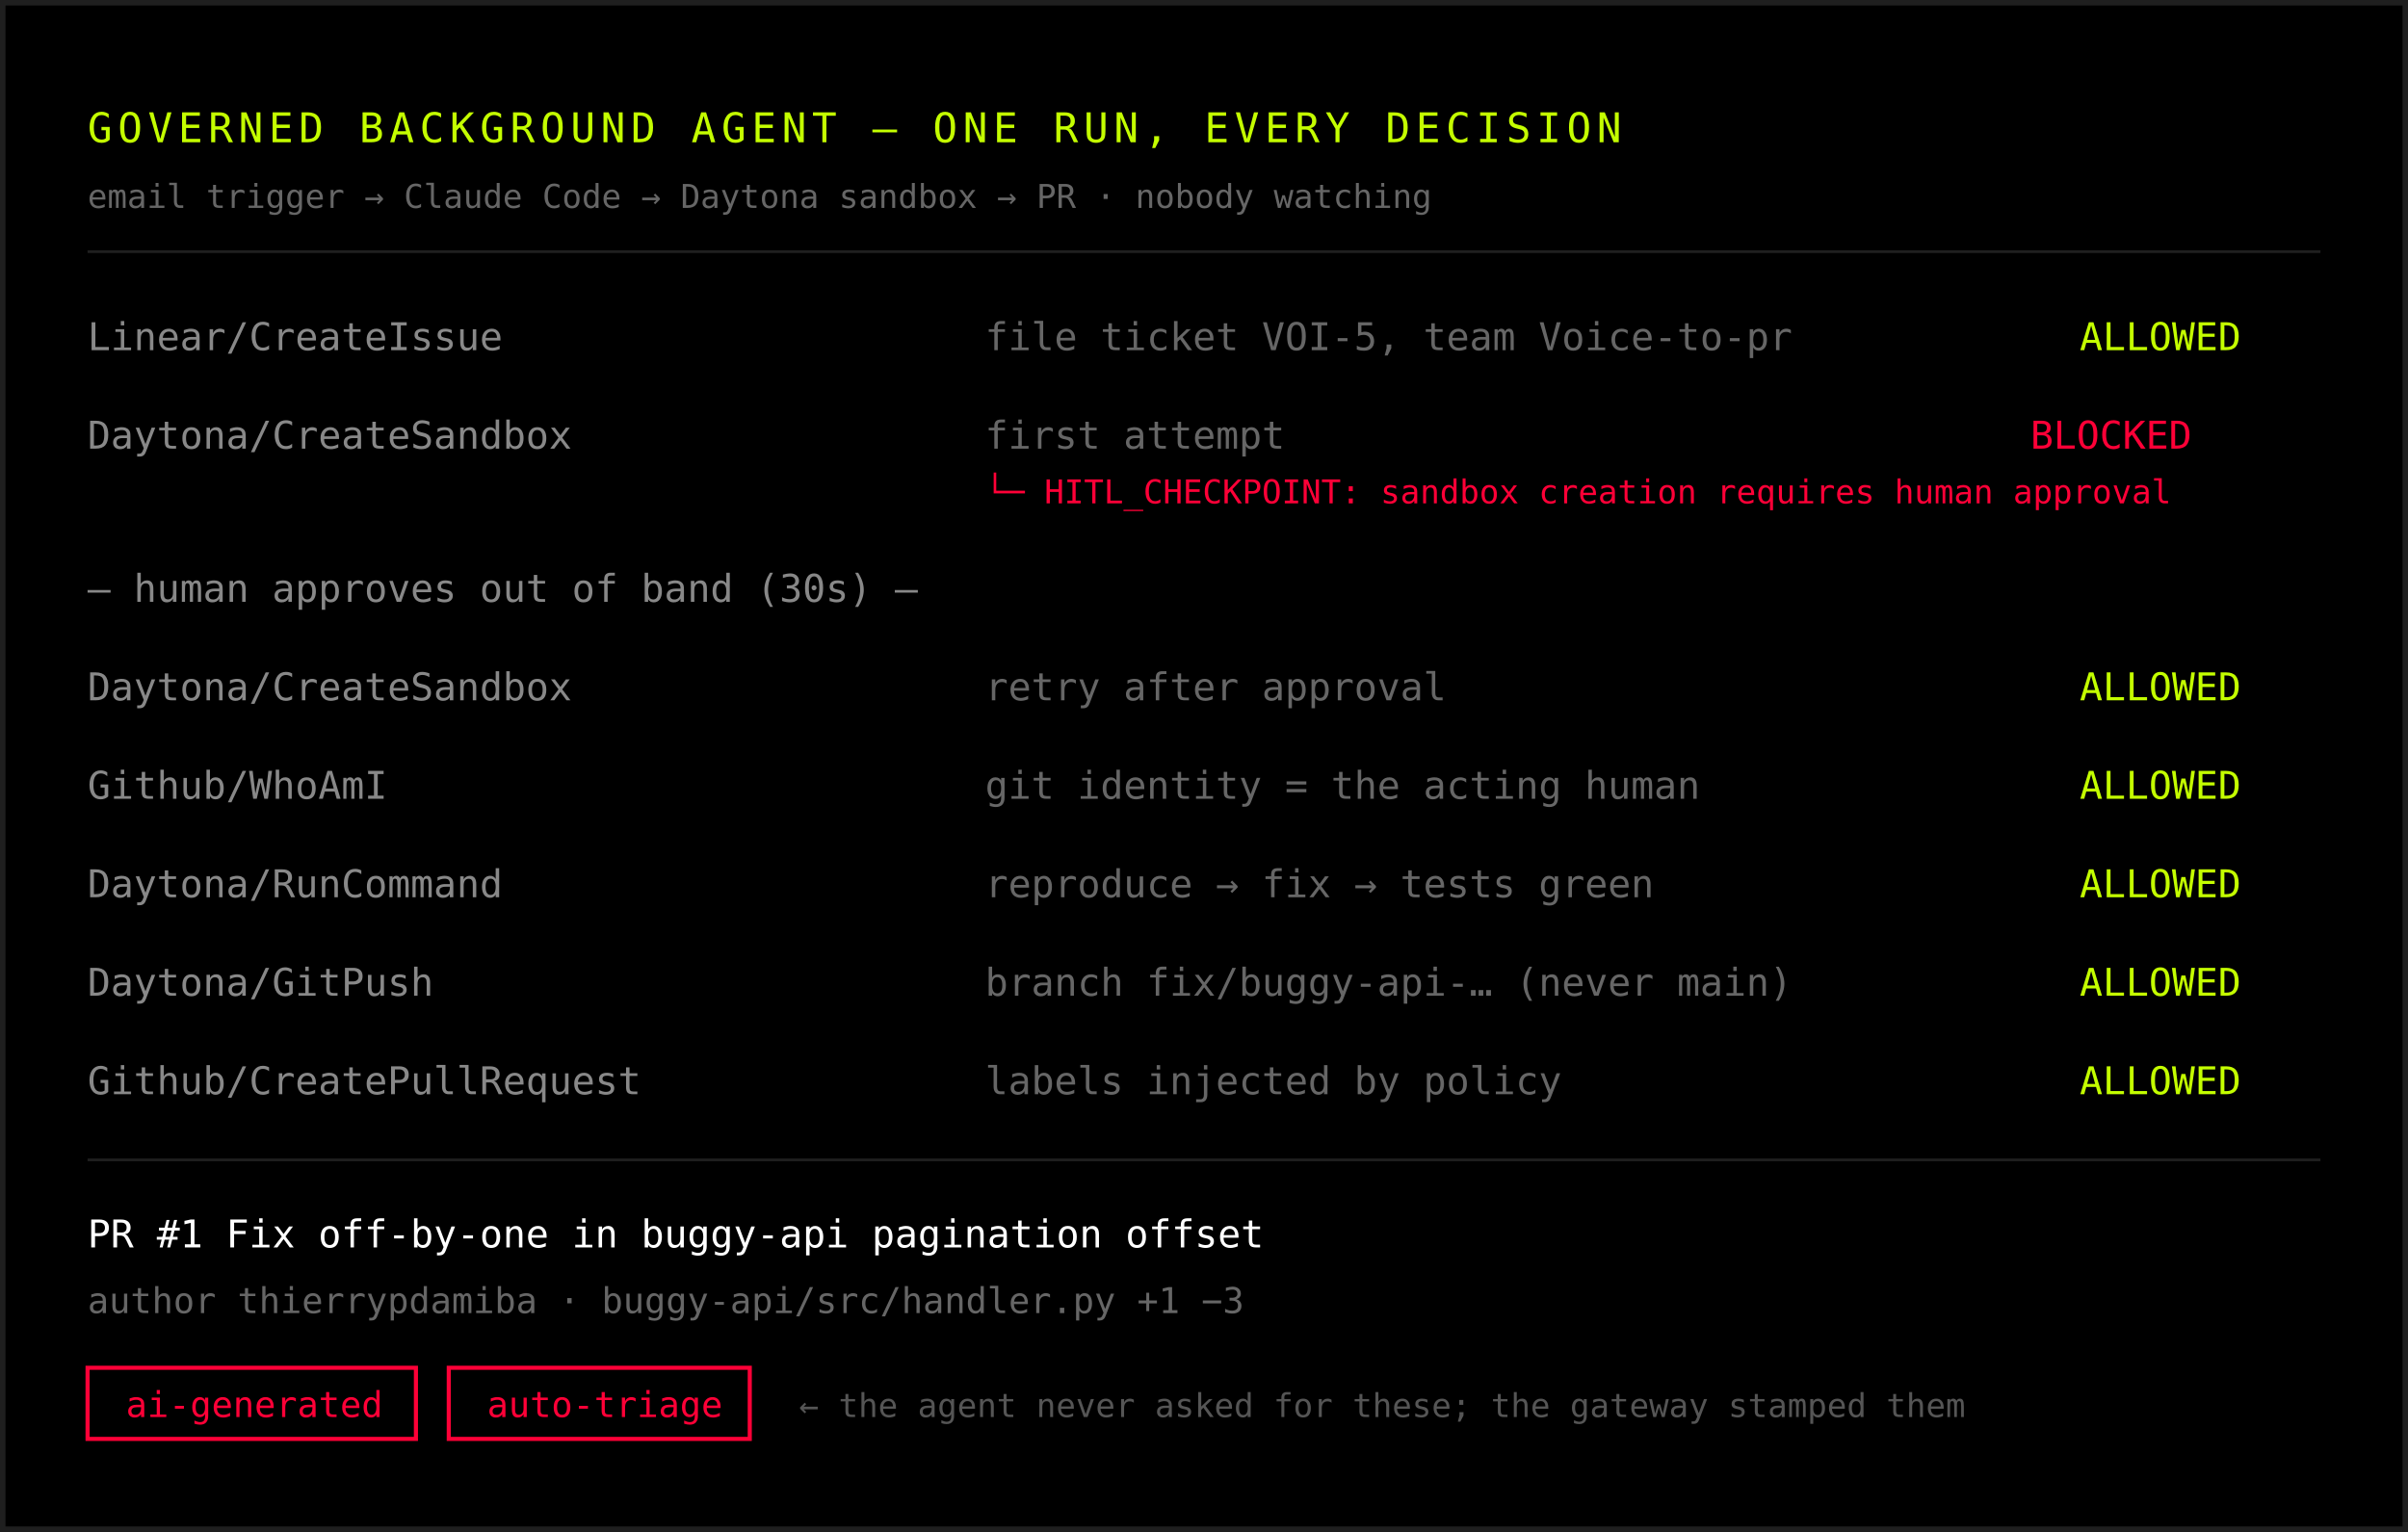
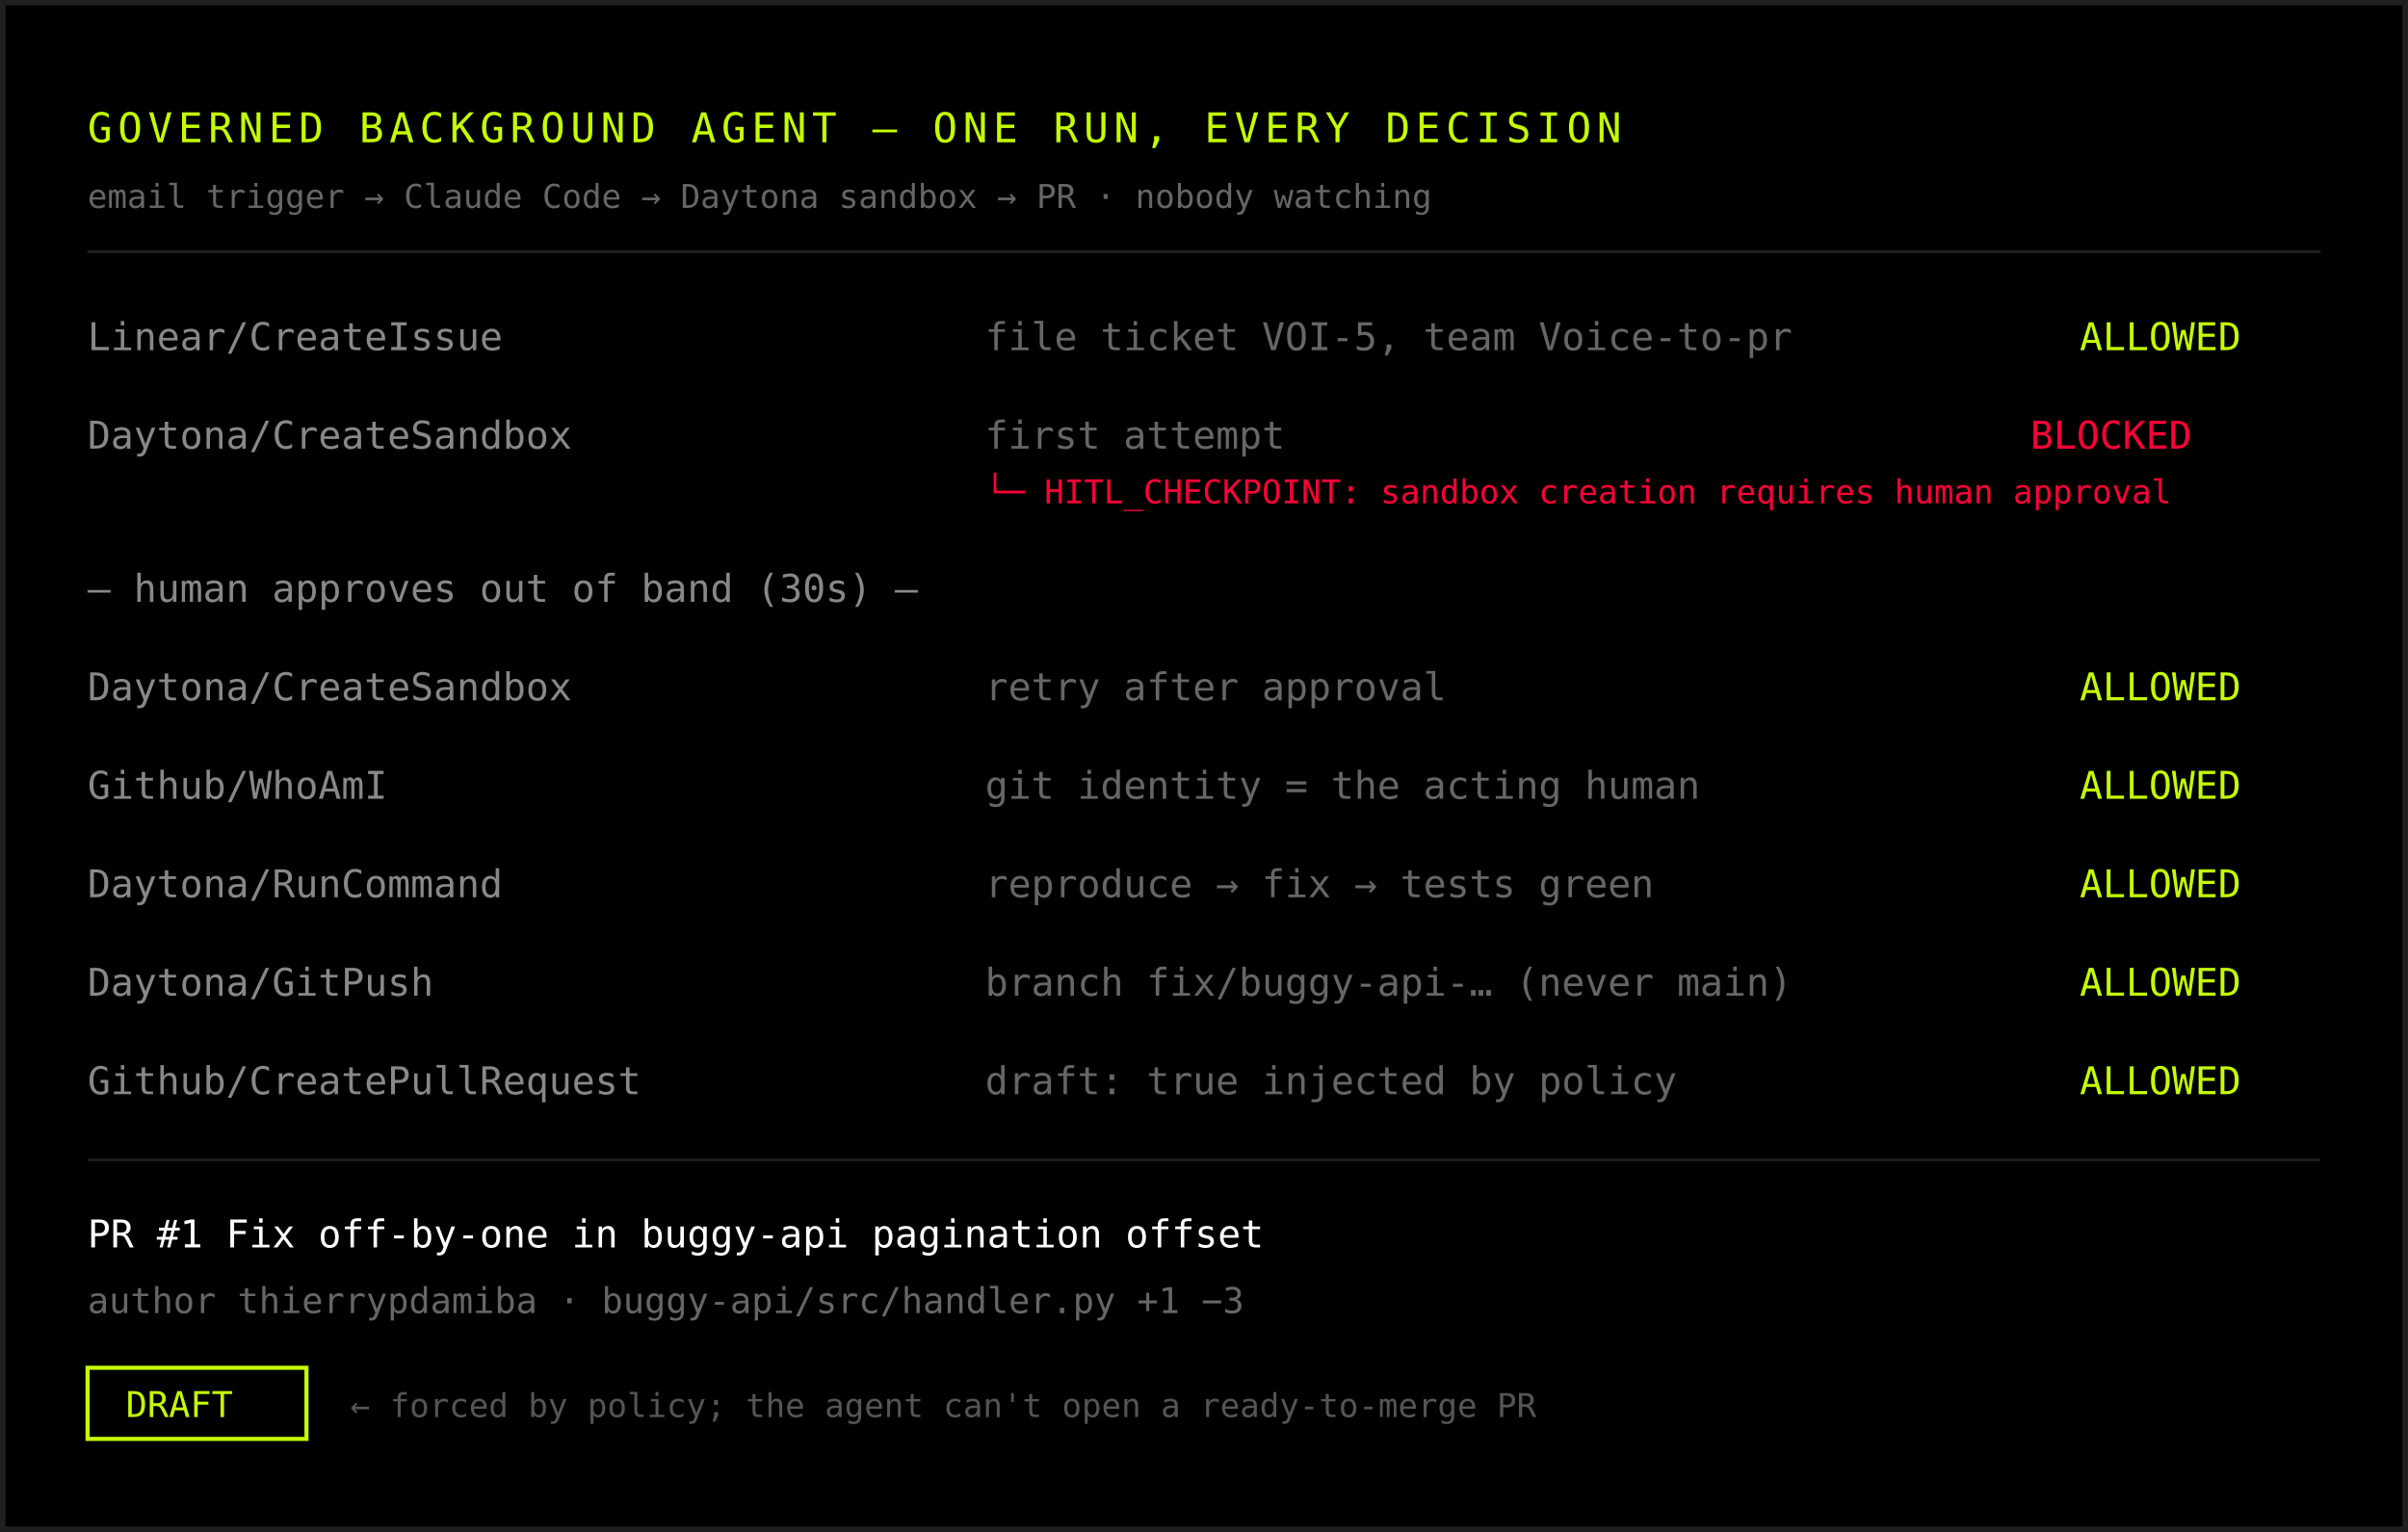
<svg xmlns="http://www.w3.org/2000/svg" width="880" height="560" viewBox="0 0 880 560" font-family="ui-monospace, 'SF Mono', Menlo, monospace">
  <rect width="880" height="560" fill="#000000" />
  <rect x="1" y="1" width="878" height="558" fill="none" stroke="#1f1f1f" stroke-width="2" />
  <text x="32" y="52" fill="#c4ff00" font-size="15" letter-spacing="2">GOVERNED BACKGROUND AGENT — ONE RUN, EVERY DECISION</text>
  <text x="32" y="76" fill="#666" font-size="12">email trigger → Claude Code → Daytona sandbox → PR · nobody watching</text>
  <line x1="32" y1="92" x2="848" y2="92" stroke="#1f1f1f" stroke-width="1" />
  <g font-size="14">
    <text x="32" y="128" fill="#888">Linear/CreateIssue</text>
    <text x="360" y="128" fill="#666">file ticket VOI-5, team Voice-to-pr</text>
    <text x="760" y="128" fill="#c4ff00">ALLOWED</text>
    <text x="32" y="164" fill="#888">Daytona/CreateSandbox</text>
    <text x="360" y="164" fill="#666">first attempt</text>
    <text x="742" y="164" fill="#ff0037">BLOCKED</text>
    <text x="360" y="184" fill="#ff0037" font-size="12">└─ HITL_CHECKPOINT: sandbox creation requires human approval</text>
    <text x="32" y="220" fill="#888">— human approves out of band (30s) —</text>
    <text x="32" y="256" fill="#888">Daytona/CreateSandbox</text>
    <text x="360" y="256" fill="#666">retry after approval</text>
    <text x="760" y="256" fill="#c4ff00">ALLOWED</text>
    <text x="32" y="292" fill="#888">Github/WhoAmI</text>
    <text x="360" y="292" fill="#666">git identity = the acting human</text>
    <text x="760" y="292" fill="#c4ff00">ALLOWED</text>
    <text x="32" y="328" fill="#888">Daytona/RunCommand</text>
    <text x="360" y="328" fill="#666">reproduce → fix → tests green</text>
    <text x="760" y="328" fill="#c4ff00">ALLOWED</text>
    <text x="32" y="364" fill="#888">Daytona/GitPush</text>
    <text x="360" y="364" fill="#666">branch fix/buggy-api-… (never main)</text>
    <text x="760" y="364" fill="#c4ff00">ALLOWED</text>
    <text x="32" y="400" fill="#888">Github/CreatePullRequest</text>
-     <text x="360" y="400" fill="#666">labels injected by policy</text>
+     <text x="360" y="400" fill="#666">draft: true injected by policy</text>
    <text x="760" y="400" fill="#c4ff00">ALLOWED</text>
  </g>
  <line x1="32" y1="424" x2="848" y2="424" stroke="#1f1f1f" stroke-width="1" />
  <text x="32" y="456" fill="#fff" font-size="14">PR #1  Fix off-by-one in buggy-api pagination offset</text>
  <text x="32" y="480" fill="#666" font-size="13">author  thierrypdamiba   ·   buggy-api/src/handler.py   +1 −3</text>
-   <rect x="32" y="500" width="120" height="26" fill="none" stroke="#ff0037" stroke-width="1.5" />
-   <text x="46" y="518" fill="#ff0037" font-size="13">ai-generated</text>
-   <rect x="164" y="500" width="110" height="26" fill="none" stroke="#ff0037" stroke-width="1.5" />
-   <text x="178" y="518" fill="#ff0037" font-size="13">auto-triage</text>
-   <text x="292" y="518" fill="#555" font-size="12">← the agent never asked for these; the gateway stamped them</text>
+   <rect x="32" y="500" width="80" height="26" fill="none" stroke="#c4ff00" stroke-width="1.5" />
+   <text x="46" y="518" fill="#c4ff00" font-size="13">DRAFT</text>
+   <text x="128" y="518" fill="#555" font-size="12">← forced by policy; the agent can't open a ready-to-merge PR</text>
</svg>
